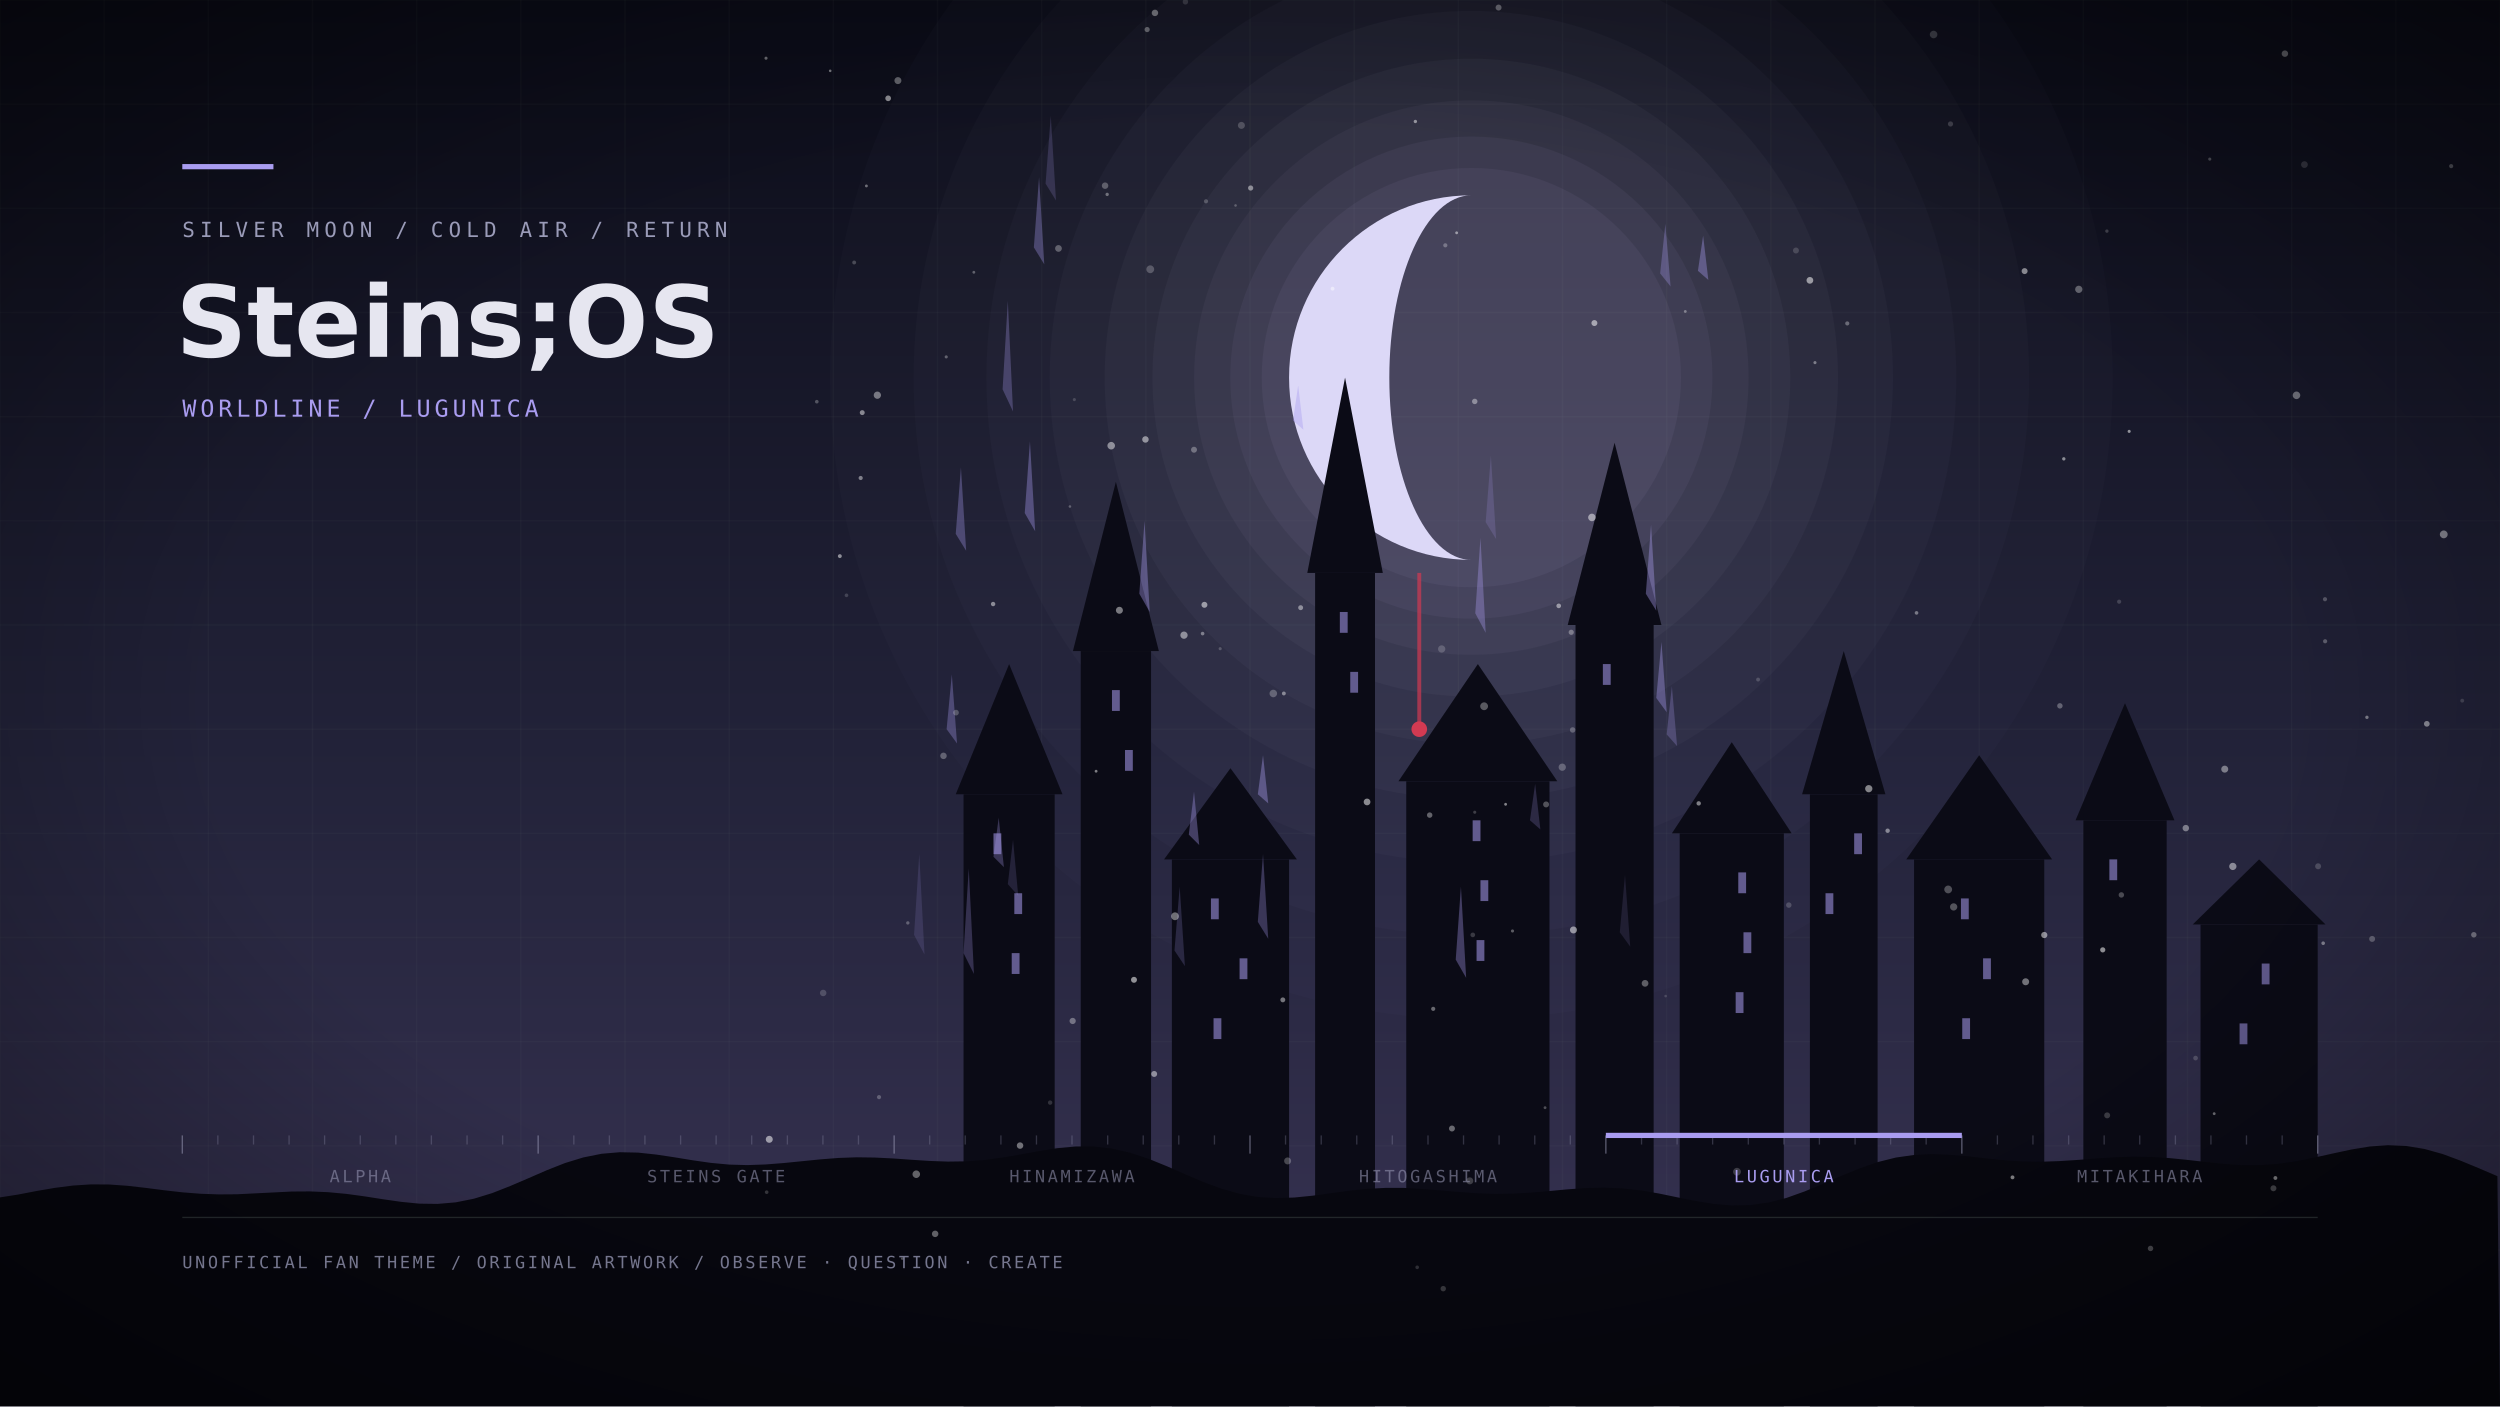
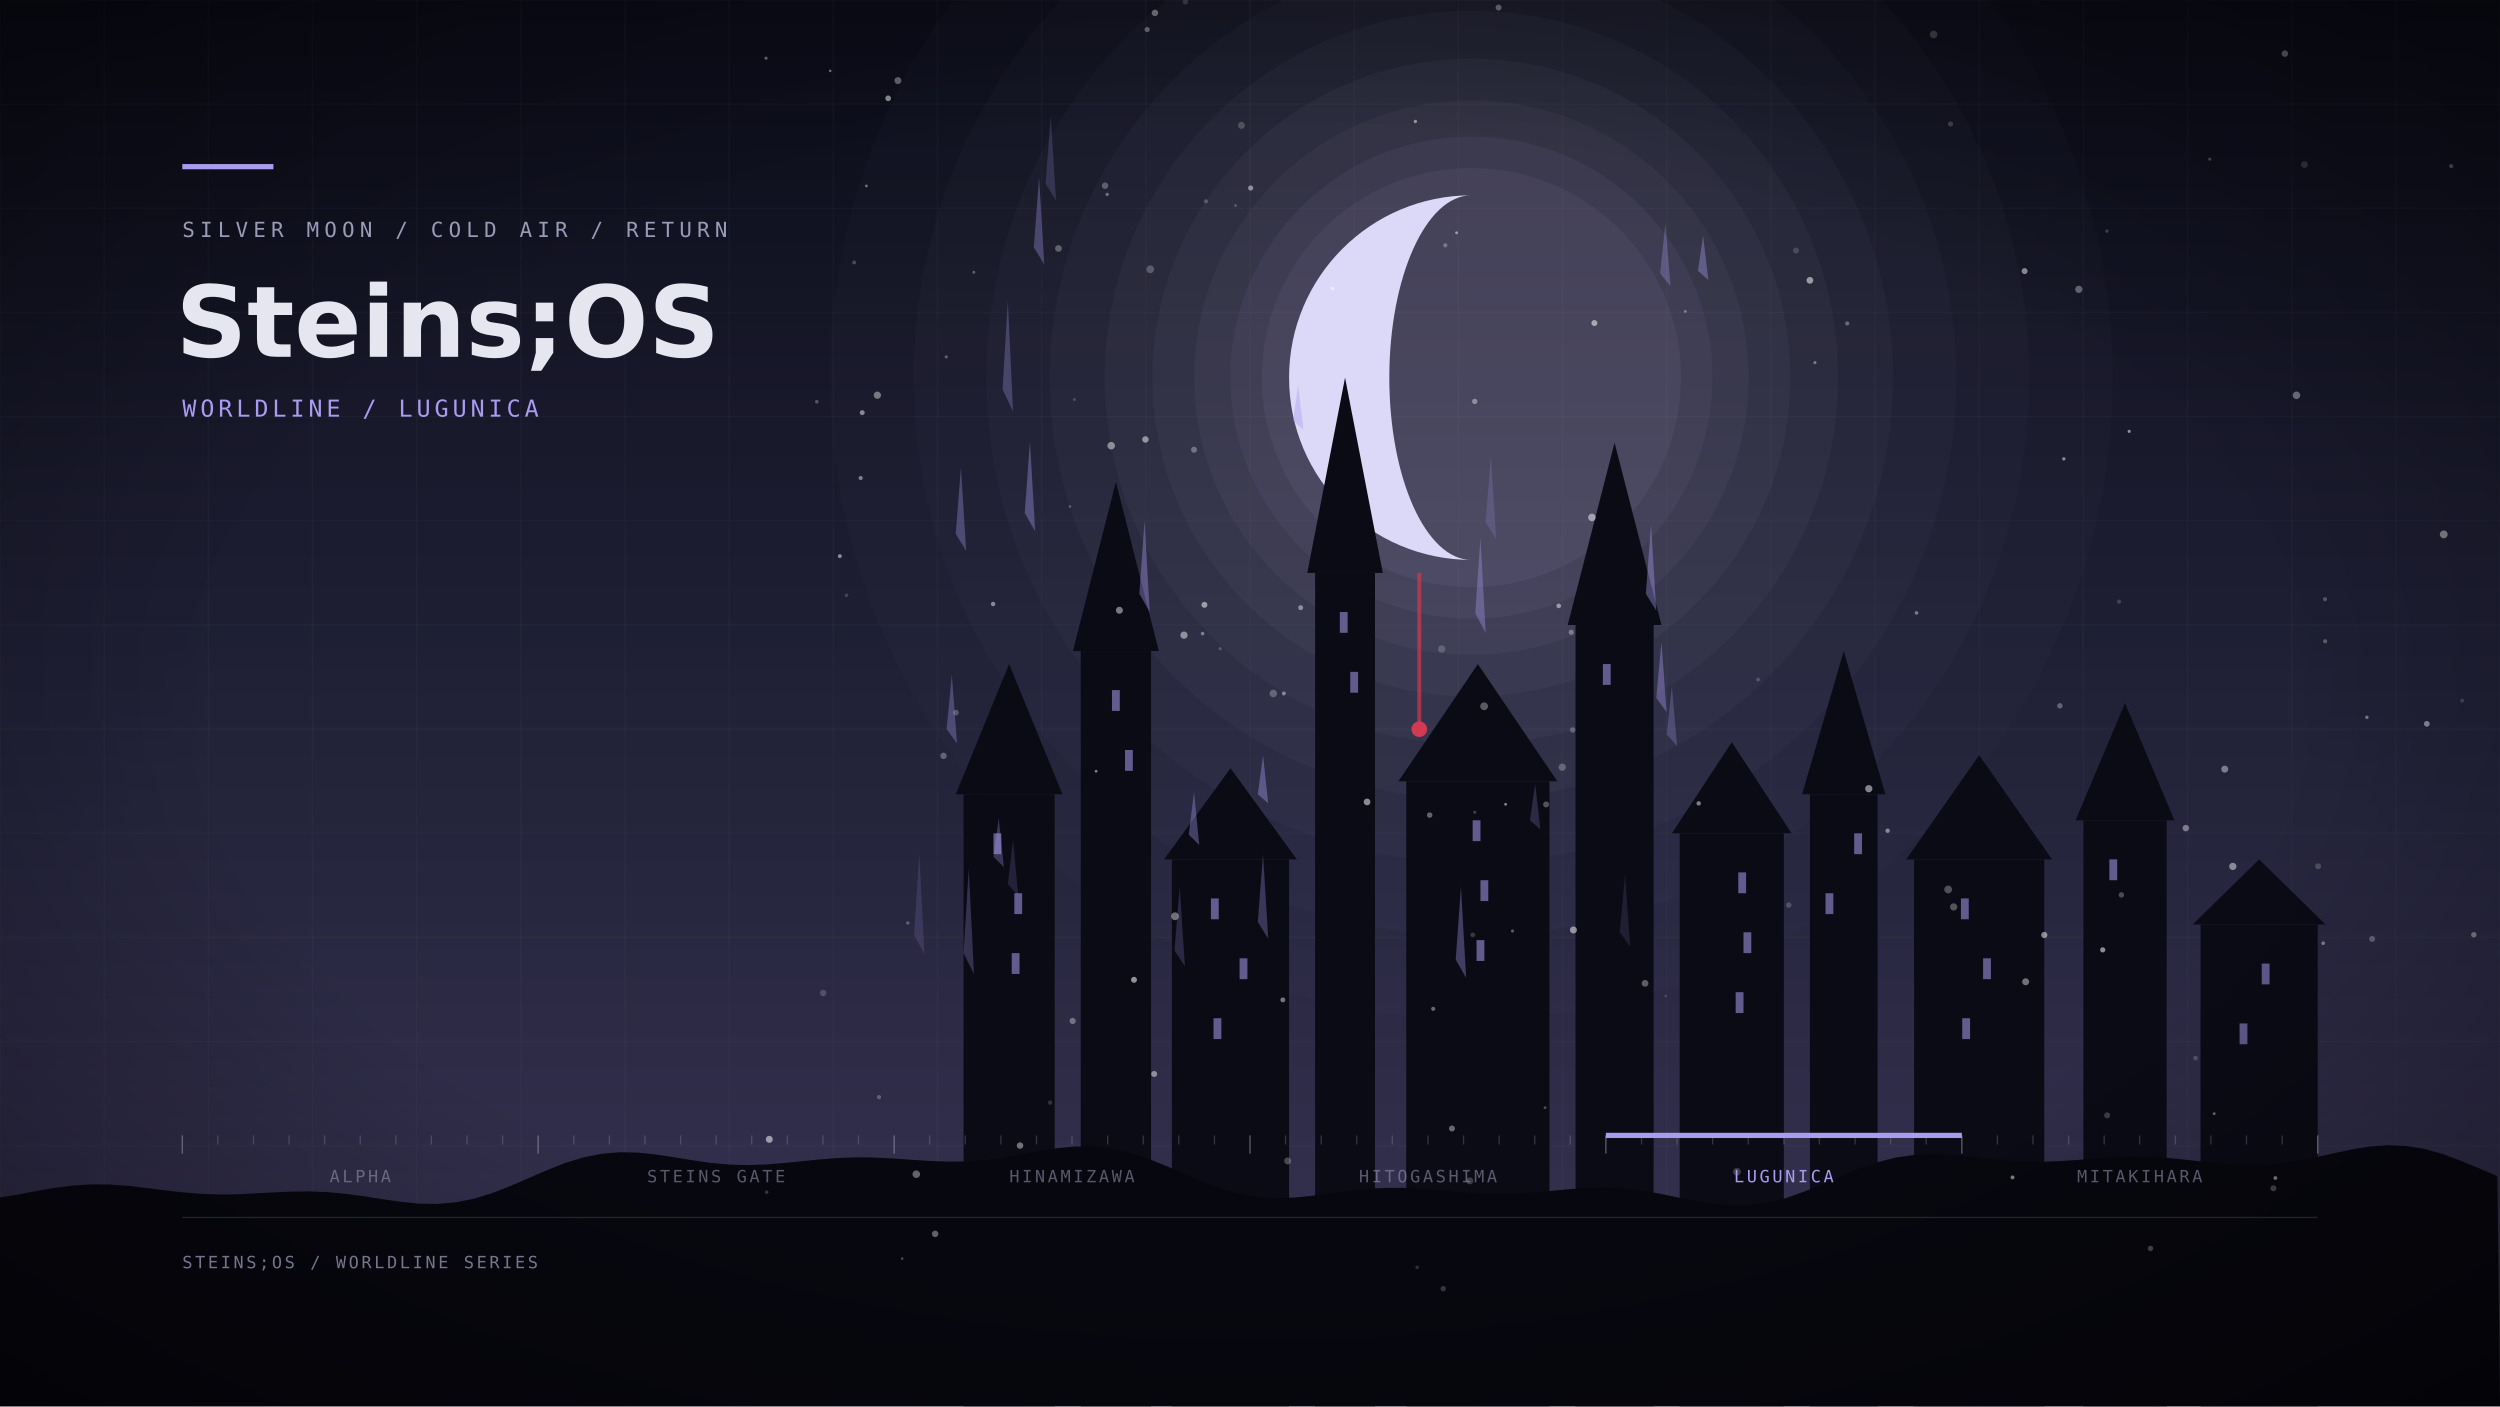
<svg xmlns="http://www.w3.org/2000/svg" width="1920" height="1080" viewBox="0 0 1920 1080">
  <defs>
    <linearGradient id="bg" x1="0" y1="0" x2="0" y2="1">
      <stop stop-color="#0b0c18" />
      <stop offset=".55" stop-color="#23233a" />
      <stop offset="1" stop-color="#3a3556" />
    </linearGradient>
    <radialGradient id="vg" cx=".5" cy=".5" r=".75">
      <stop offset=".55" stop-color="#000" stop-opacity="0" />
      <stop offset="1" stop-color="#000" stop-opacity=".55" />
    </radialGradient>
  </defs>
  <rect width="1920" height="1080" fill="url(#bg)" />
  <g stroke="#8ea098" stroke-opacity="0.045">
    <path d="M0 0V1080" />
    <path d="M80 0V1080" />
    <path d="M160 0V1080" />
    <path d="M240 0V1080" />
    <path d="M320 0V1080" />
    <path d="M400 0V1080" />
    <path d="M480 0V1080" />
    <path d="M560 0V1080" />
    <path d="M640 0V1080" />
    <path d="M720 0V1080" />
    <path d="M800 0V1080" />
    <path d="M880 0V1080" />
    <path d="M960 0V1080" />
    <path d="M1040 0V1080" />
    <path d="M1120 0V1080" />
    <path d="M1200 0V1080" />
    <path d="M1280 0V1080" />
    <path d="M1360 0V1080" />
    <path d="M1440 0V1080" />
    <path d="M1520 0V1080" />
    <path d="M1600 0V1080" />
    <path d="M1680 0V1080" />
    <path d="M1760 0V1080" />
    <path d="M1840 0V1080" />
    <path d="M1920 0V1080" />
    <path d="M0 0H1920" />
    <path d="M0 80H1920" />
    <path d="M0 160H1920" />
    <path d="M0 240H1920" />
    <path d="M0 320H1920" />
    <path d="M0 400H1920" />
    <path d="M0 480H1920" />
    <path d="M0 560H1920" />
    <path d="M0 640H1920" />
    <path d="M0 720H1920" />
    <path d="M0 800H1920" />
    <path d="M0 880H1920" />
    <path d="M0 960H1920" />
    <path d="M0 1040H1920" />
  </g>
  <circle cx="1130" cy="290" r="492.5" fill="#cfcaf5" fill-opacity="0.019" />
  <circle cx="1130" cy="290" r="428.3" fill="#cfcaf5" fill-opacity="0.023" />
  <circle cx="1130" cy="290" r="372.4" fill="#cfcaf5" fill-opacity="0.028" />
  <circle cx="1130" cy="290" r="323.8" fill="#cfcaf5" fill-opacity="0.032" />
  <circle cx="1130" cy="290" r="281.6" fill="#cfcaf5" fill-opacity="0.036" />
  <circle cx="1130" cy="290" r="244.9" fill="#cfcaf5" fill-opacity="0.040" />
  <circle cx="1130" cy="290" r="212.9" fill="#cfcaf5" fill-opacity="0.044" />
  <circle cx="1130" cy="290" r="185.1" fill="#cfcaf5" fill-opacity="0.049" />
  <circle cx="1130" cy="290" r="161.0" fill="#cfcaf5" fill-opacity="0.053" />
  <path d="M1130 150A140 140 0 0 0 1130 430A63 140 0 0 1 1130 150Z" fill="#dcd8f7" />
  <rect x="740" y="610" width="70" height="470" fill="#0b0b16" />
  <polygon points="734,610 816,610 775.0,510" fill="#0b0b16" />
  <rect x="763.0" y="640" width="6" height="16" fill="#a99cf0" fill-opacity=".55" />
  <rect x="779.0" y="686" width="6" height="16" fill="#a99cf0" fill-opacity=".55" />
  <rect x="777.0" y="732" width="6" height="16" fill="#a99cf0" fill-opacity=".55" />
  <rect x="830" y="500" width="54" height="580" fill="#0b0b16" />
  <polygon points="824,500 890,500 857.0,370" fill="#0b0b16" />
  <rect x="854.0" y="530" width="6" height="16" fill="#a99cf0" fill-opacity=".55" />
  <rect x="864.0" y="576" width="6" height="16" fill="#a99cf0" fill-opacity=".55" />
  <rect x="900" y="660" width="90" height="420" fill="#0b0b16" />
  <polygon points="894,660 996,660 945.0,590" fill="#0b0b16" />
  <rect x="930.0" y="690" width="6" height="16" fill="#a99cf0" fill-opacity=".55" />
  <rect x="952.0" y="736" width="6" height="16" fill="#a99cf0" fill-opacity=".55" />
  <rect x="932.0" y="782" width="6" height="16" fill="#a99cf0" fill-opacity=".55" />
  <rect x="1010" y="440" width="46" height="640" fill="#0b0b16" />
  <polygon points="1004,440 1062,440 1033.0,290" fill="#0b0b16" />
  <rect x="1029.0" y="470" width="6" height="16" fill="#a99cf0" fill-opacity=".55" />
  <rect x="1037.0" y="516" width="6" height="16" fill="#a99cf0" fill-opacity=".55" />
  <rect x="1080" y="600" width="110" height="480" fill="#0b0b16" />
  <polygon points="1074,600 1196,600 1135.0,510" fill="#0b0b16" />
  <rect x="1131.0" y="630" width="6" height="16" fill="#a99cf0" fill-opacity=".55" />
  <rect x="1137.0" y="676" width="6" height="16" fill="#a99cf0" fill-opacity=".55" />
  <rect x="1134.0" y="722" width="6" height="16" fill="#a99cf0" fill-opacity=".55" />
  <rect x="1210" y="480" width="60" height="600" fill="#0b0b16" />
  <polygon points="1204,480 1276,480 1240.0,340" fill="#0b0b16" />
  <rect x="1231.0" y="510" width="6" height="16" fill="#a99cf0" fill-opacity=".55" />
  <rect x="1290" y="640" width="80" height="440" fill="#0b0b16" />
  <polygon points="1284,640 1376,640 1330.0,570" fill="#0b0b16" />
  <rect x="1335.0" y="670" width="6" height="16" fill="#a99cf0" fill-opacity=".55" />
  <rect x="1339.0" y="716" width="6" height="16" fill="#a99cf0" fill-opacity=".55" />
  <rect x="1333.0" y="762" width="6" height="16" fill="#a99cf0" fill-opacity=".55" />
  <rect x="1390" y="610" width="52" height="470" fill="#0b0b16" />
  <polygon points="1384,610 1448,610 1416.0,500" fill="#0b0b16" />
  <rect x="1424.0" y="640" width="6" height="16" fill="#a99cf0" fill-opacity=".55" />
  <rect x="1402.0" y="686" width="6" height="16" fill="#a99cf0" fill-opacity=".55" />
  <rect x="1470" y="660" width="100" height="420" fill="#0b0b16" />
  <polygon points="1464,660 1576,660 1520.0,580" fill="#0b0b16" />
  <rect x="1506.0" y="690" width="6" height="16" fill="#a99cf0" fill-opacity=".55" />
  <rect x="1523.0" y="736" width="6" height="16" fill="#a99cf0" fill-opacity=".55" />
  <rect x="1507.0" y="782" width="6" height="16" fill="#a99cf0" fill-opacity=".55" />
  <rect x="1600" y="630" width="64" height="450" fill="#0b0b16" />
  <polygon points="1594,630 1670,630 1632.0,540" fill="#0b0b16" />
  <rect x="1620.0" y="660" width="6" height="16" fill="#a99cf0" fill-opacity=".55" />
  <rect x="1690" y="710" width="90" height="370" fill="#0b0b16" />
  <polygon points="1684,710 1786,710 1735.0,660" fill="#0b0b16" />
  <rect x="1737.0" y="740" width="6" height="16" fill="#a99cf0" fill-opacity=".55" />
  <rect x="1720.0" y="786" width="6" height="16" fill="#a99cf0" fill-opacity=".55" />
  <polygon points="0.0,919.6 14.0,917.4 28.0,914.7 42.0,912.3 56.0,910.5 70.0,909.6 84.0,909.7 98.0,910.7 112.0,912.3 126.0,914.1 140.0,915.7 154.0,916.8 168.0,917.3 182.0,917.2 196.0,916.5 210.0,915.8 224.0,915.1 238.0,915.0 252.0,915.6 266.0,916.9 280.0,918.8 294.0,921.0 308.0,923.0 322.0,924.4 336.0,924.6 350.0,923.4 364.0,920.6 378.0,916.3 392.0,910.8 406.0,904.8 420.0,898.7 434.0,893.2 448.0,888.9 462.0,886.1 476.0,884.9 490.0,885.2 504.0,886.7 518.0,888.8 532.0,891.1 546.0,893.1 560.0,894.4 574.0,894.8 588.0,894.3 602.0,893.2 616.0,891.8 630.0,890.4 644.0,889.3 658.0,888.8 672.0,889.0 686.0,889.7 700.0,890.7 714.0,891.6 728.0,892.1 742.0,891.9 756.0,890.9 770.0,889.0 784.0,886.6 798.0,884.0 812.0,881.8 826.0,880.5 840.0,880.5 854.0,882.1 868.0,885.3 882.0,889.9 896.0,895.6 910.0,901.7 924.0,907.7 938.0,912.9 952.0,916.8 966.0,919.3 980.0,920.1 994.0,919.7 1008.0,918.3 1022.0,916.4 1036.0,914.5 1050.0,913.0 1064.0,912.3 1078.0,912.3 1092.0,913.1 1106.0,914.2 1120.0,915.4 1134.0,916.4 1148.0,916.9 1162.0,916.7 1176.0,915.9 1190.0,914.7 1204.0,913.4 1218.0,912.4 1232.0,912.1 1246.0,912.7 1260.0,914.2 1274.0,916.6 1288.0,919.5 1302.0,922.3 1316.0,924.6 1330.0,925.8 1344.0,925.5 1358.0,923.6 1372.0,920.0 1386.0,915.0 1400.0,909.2 1414.0,903.1 1428.0,897.4 1442.0,892.5 1456.0,889.0 1470.0,887.0 1484.0,886.3 1498.0,886.9 1512.0,888.1 1526.0,889.7 1540.0,891.1 1554.0,892.0 1568.0,892.2 1582.0,891.7 1596.0,890.8 1610.0,889.7 1624.0,888.8 1638.0,888.3 1652.0,888.5 1666.0,889.4 1680.0,890.8 1694.0,892.4 1708.0,893.9 1722.0,894.8 1736.0,894.8 1750.0,893.8 1764.0,891.8 1778.0,888.9 1792.0,885.8 1806.0,882.8 1820.0,880.5 1834.0,879.5 1848.0,880.1 1862.0,882.4 1876.0,886.3 1890.0,891.5 1904.0,897.3 1918.0,903.3 1920,1080 0,1080" fill="#07070f" fill-opacity="1.0" />
  <path d="M1090 440V560" stroke="#d23a52" stroke-opacity=".7" stroke-width="3" />
  <circle cx="1090" cy="560" r="6" fill="#d23a52" />
  <polygon points="1284,527 1288,573 1280,564" fill="#a99cf0" fill-opacity="0.26" />
  <polygon points="1179,602 1183,637 1175,630" fill="#a99cf0" fill-opacity="0.21" />
  <polygon points="1268,403 1272,469 1264,456" fill="#a99cf0" fill-opacity="0.39" />
  <polygon points="1276,493 1280,547 1272,536" fill="#a99cf0" fill-opacity="0.38" />
  <polygon points="1137,413 1141,486 1133,471" fill="#a99cf0" fill-opacity="0.36" />
  <polygon points="970,580 974,617 966,610" fill="#a99cf0" fill-opacity="0.39" />
  <polygon points="774,231 778,316 770,299" fill="#a99cf0" fill-opacity="0.29" />
  <polygon points="706,656 710,733 702,718" fill="#a99cf0" fill-opacity="0.15" />
  <polygon points="778,645 782,688 774,679" fill="#a99cf0" fill-opacity="0.16" />
  <polygon points="738,359 742,423 734,410" fill="#a99cf0" fill-opacity="0.33" />
  <polygon points="906,681 910,742 902,730" fill="#a99cf0" fill-opacity="0.20" />
  <polygon points="1122,681 1126,751 1118,737" fill="#a99cf0" fill-opacity="0.35" />
  <polygon points="767,628 771,666 763,658" fill="#a99cf0" fill-opacity="0.29" />
  <polygon points="744,667 748,748 740,732" fill="#a99cf0" fill-opacity="0.26" />
  <polygon points="970,656 974,721 966,708" fill="#a99cf0" fill-opacity="0.30" />
  <polygon points="917,608 921,649 913,641" fill="#a99cf0" fill-opacity="0.36" />
  <polygon points="1248,672 1252,727 1244,716" fill="#a99cf0" fill-opacity="0.13" />
  <polygon points="798,136 802,203 794,190" fill="#a99cf0" fill-opacity="0.33" />
  <polygon points="807,89 811,154 803,141" fill="#a99cf0" fill-opacity="0.19" />
  <polygon points="997,296 1001,330 993,323" fill="#a99cf0" fill-opacity="0.40" />
  <polygon points="879,400 883,470 875,456" fill="#a99cf0" fill-opacity="0.38" />
  <polygon points="731,518 735,571 727,560" fill="#a99cf0" fill-opacity="0.32" />
  <polygon points="1308,181 1312,215 1304,208" fill="#a99cf0" fill-opacity="0.38" />
  <polygon points="791,339 795,408 787,394" fill="#a99cf0" fill-opacity="0.37" />
  <polygon points="1145,350 1149,414 1141,401" fill="#a99cf0" fill-opacity="0.19" />
  <polygon points="1279,172 1283,220 1275,210" fill="#a99cf0" fill-opacity="0.31" />
  <circle cx="1108.4" cy="989.7" r="2.1" fill="#ffffff" fill-opacity="0.19" />
  <circle cx="673.8" cy="303.5" r="2.8" fill="#ffffff" fill-opacity="0.41" />
  <circle cx="1876.8" cy="410.4" r="3.0" fill="#ffffff" fill-opacity="0.45" />
  <circle cx="1496.2" cy="683.1" r="3.0" fill="#ffffff" fill-opacity="0.28" />
  <circle cx="783.4" cy="879.8" r="2.5" fill="#ffffff" fill-opacity="0.42" />
  <circle cx="926.2" cy="154.6" r="1.6" fill="#ffffff" fill-opacity="0.22" />
  <circle cx="1023.4" cy="221.7" r="1.5" fill="#ffffff" fill-opacity="0.45" />
  <circle cx="1350.2" cy="521.9" r="1.5" fill="#ffffff" fill-opacity="0.18" />
  <circle cx="1199.8" cy="589.2" r="2.8" fill="#ffffff" fill-opacity="0.26" />
  <circle cx="1485.0" cy="26.5" r="2.9" fill="#ffffff" fill-opacity="0.21" />
  <circle cx="881.0" cy="22.7" r="2.0" fill="#ffffff" fill-opacity="0.35" />
  <circle cx="1627.5" cy="462.1" r="1.6" fill="#ffffff" fill-opacity="0.17" />
  <circle cx="637.6" cy="54.4" r="1.0" fill="#ffffff" fill-opacity="0.46" />
  <circle cx="588.3" cy="44.7" r="1.2" fill="#ffffff" fill-opacity="0.41" />
  <circle cx="1435.2" cy="605.7" r="2.8" fill="#ffffff" fill-opacity="0.49" />
  <circle cx="948.9" cy="157.8" r="1.0" fill="#ffffff" fill-opacity="0.25" />
  <circle cx="1618.3" cy="856.6" r="2.3" fill="#ffffff" fill-opacity="0.21" />
  <circle cx="917.0" cy="345.4" r="2.3" fill="#ffffff" fill-opacity="0.31" />
  <circle cx="1107.2" cy="498.4" r="2.8" fill="#ffffff" fill-opacity="0.19" />
  <circle cx="632.2" cy="762.6" r="2.5" fill="#ffffff" fill-opacity="0.18" />
  <circle cx="1500.4" cy="696.5" r="2.8" fill="#ffffff" fill-opacity="0.30" />
  <circle cx="590.8" cy="875.0" r="2.7" fill="#ffffff" fill-opacity="0.53" />
  <circle cx="1570.0" cy="718.1" r="2.4" fill="#ffffff" fill-opacity="0.50" />
  <circle cx="902.4" cy="703.7" r="3.0" fill="#ffffff" fill-opacity="0.41" />
  <circle cx="1714.8" cy="665.4" r="2.8" fill="#ffffff" fill-opacity="0.46" />
  <circle cx="1697.1" cy="122.2" r="1.2" fill="#ffffff" fill-opacity="0.28" />
  <circle cx="812.9" cy="190.8" r="2.6" fill="#ffffff" fill-opacity="0.30" />
  <circle cx="1780.3" cy="665.3" r="2.3" fill="#ffffff" fill-opacity="0.19" />
  <circle cx="682.1" cy="75.5" r="2.2" fill="#ffffff" fill-opacity="0.53" />
  <circle cx="724.6" cy="580.5" r="2.5" fill="#ffffff" fill-opacity="0.29" />
  <circle cx="985.2" cy="767.9" r="1.9" fill="#ffffff" fill-opacity="0.43" />
  <circle cx="821.7" cy="389.0" r="1.0" fill="#ffffff" fill-opacity="0.27" />
  <circle cx="1700.5" cy="855.3" r="1.1" fill="#ffffff" fill-opacity="0.42" />
  <circle cx="645.0" cy="427.1" r="1.5" fill="#ffffff" fill-opacity="0.50" />
  <circle cx="726.7" cy="274.1" r="1.2" fill="#ffffff" fill-opacity="0.31" />
  <circle cx="1100.7" cy="774.8" r="1.6" fill="#ffffff" fill-opacity="0.38" />
  <circle cx="650.1" cy="457.2" r="1.4" fill="#ffffff" fill-opacity="0.17" />
  <circle cx="1471.9" cy="470.7" r="1.4" fill="#ffffff" fill-opacity="0.39" />
  <circle cx="925.0" cy="464.5" r="2.3" fill="#ffffff" fill-opacity="0.52" />
  <circle cx="1207.8" cy="560.6" r="2.1" fill="#ffffff" fill-opacity="0.25" />
  <circle cx="1882.5" cy="127.6" r="1.6" fill="#ffffff" fill-opacity="0.30" />
  <circle cx="1596.5" cy="222.2" r="2.8" fill="#ffffff" fill-opacity="0.34" />
  <circle cx="1132.6" cy="308.3" r="2.1" fill="#ffffff" fill-opacity="0.39" />
  <circle cx="806.5" cy="846.8" r="1.7" fill="#ffffff" fill-opacity="0.16" />
  <circle cx="953.4" cy="96.3" r="2.7" fill="#ffffff" fill-opacity="0.20" />
  <circle cx="1784.2" cy="724.4" r="1.4" fill="#ffffff" fill-opacity="0.42" />
  <circle cx="1708.6" cy="590.7" r="2.7" fill="#ffffff" fill-opacity="0.41" />
  <circle cx="1746.0" cy="912.6" r="2.3" fill="#ffffff" fill-opacity="0.26" />
  <circle cx="588.8" cy="915.6" r="1.4" fill="#ffffff" fill-opacity="0.18" />
  <circle cx="1754.8" cy="41.2" r="2.5" fill="#ffffff" fill-opacity="0.38" />
  <circle cx="1785.6" cy="460.2" r="1.6" fill="#ffffff" fill-opacity="0.25" />
  <circle cx="661.0" cy="367.1" r="1.6" fill="#ffffff" fill-opacity="0.44" />
  <circle cx="1098.0" cy="626.0" r="2.1" fill="#ffffff" fill-opacity="0.36" />
  <circle cx="1763.7" cy="303.6" r="2.9" fill="#ffffff" fill-opacity="0.39" />
  <circle cx="1118.7" cy="178.8" r="1.1" fill="#ffffff" fill-opacity="0.48" />
  <circle cx="853.4" cy="342.3" r="2.9" fill="#ffffff" fill-opacity="0.47" />
  <circle cx="850.3" cy="149.3" r="1.3" fill="#ffffff" fill-opacity="0.36" />
  <circle cx="1110.0" cy="188.4" r="1.6" fill="#ffffff" fill-opacity="0.28" />
  <circle cx="910.4" cy="1.4" r="2.1" fill="#ffffff" fill-opacity="0.16" />
  <circle cx="1263.4" cy="755.2" r="2.6" fill="#ffffff" fill-opacity="0.34" />
  <circle cx="1618.1" cy="177.5" r="1.3" fill="#ffffff" fill-opacity="0.21" />
  <circle cx="1651.6" cy="958.8" r="2.1" fill="#ffffff" fill-opacity="0.28" />
  <circle cx="1747.5" cy="904.7" r="1.5" fill="#ffffff" fill-opacity="0.49" />
  <circle cx="1891.0" cy="538.1" r="1.5" fill="#ffffff" fill-opacity="0.16" />
  <circle cx="675.1" cy="842.6" r="1.6" fill="#ffffff" fill-opacity="0.25" />
  <circle cx="689.6" cy="61.9" r="2.7" fill="#ffffff" fill-opacity="0.36" />
  <circle cx="998.9" cy="466.7" r="1.9" fill="#ffffff" fill-opacity="0.44" />
  <circle cx="1635.2" cy="331.3" r="1.2" fill="#ffffff" fill-opacity="0.53" />
  <circle cx="734.2" cy="547.3" r="2.2" fill="#ffffff" fill-opacity="0.24" />
  <circle cx="909.3" cy="487.8" r="2.8" fill="#ffffff" fill-opacity="0.47" />
  <circle cx="1087.0" cy="93.3" r="1.3" fill="#ffffff" fill-opacity="0.49" />
  <circle cx="1379.3" cy="192.4" r="2.3" fill="#ffffff" fill-opacity="0.16" />
  <circle cx="887.0" cy="9.9" r="2.5" fill="#ffffff" fill-opacity="0.41" />
  <circle cx="1821.8" cy="721.1" r="2.3" fill="#ffffff" fill-opacity="0.28" />
  <circle cx="923.6" cy="486.6" r="1.4" fill="#ffffff" fill-opacity="0.39" />
  <circle cx="1555.7" cy="754.0" r="2.7" fill="#ffffff" fill-opacity="0.42" />
  <circle cx="1817.8" cy="550.9" r="1.3" fill="#ffffff" fill-opacity="0.41" />
  <circle cx="1449.7" cy="638.0" r="1.7" fill="#ffffff" fill-opacity="0.45" />
  <circle cx="747.9" cy="209.1" r="1.1" fill="#ffffff" fill-opacity="0.31" />
  <circle cx="703.7" cy="901.8" r="2.9" fill="#ffffff" fill-opacity="0.37" />
  <circle cx="1186.6" cy="850.7" r="1.1" fill="#ffffff" fill-opacity="0.28" />
  <circle cx="1222.6" cy="397.4" r="2.9" fill="#ffffff" fill-opacity="0.49" />
  <circle cx="718.2" cy="947.6" r="2.5" fill="#ffffff" fill-opacity="0.36" />
  <circle cx="1131.1" cy="718.0" r="1.8" fill="#ffffff" fill-opacity="0.19" />
  <circle cx="1585.0" cy="352.4" r="1.3" fill="#ffffff" fill-opacity="0.49" />
  <circle cx="1686.2" cy="812.6" r="1.8" fill="#ffffff" fill-opacity="0.19" />
  <circle cx="697.2" cy="708.8" r="1.3" fill="#ffffff" fill-opacity="0.27" />
  <circle cx="1206.7" cy="485.6" r="2.0" fill="#ffffff" fill-opacity="0.32" />
  <circle cx="1629.2" cy="687.3" r="2.1" fill="#ffffff" fill-opacity="0.26" />
  <circle cx="883.4" cy="206.8" r="3.0" fill="#ffffff" fill-opacity="0.23" />
  <circle cx="1049.9" cy="615.9" r="2.6" fill="#ffffff" fill-opacity="0.52" />
  <circle cx="1088.4" cy="973.3" r="1.4" fill="#ffffff" fill-opacity="0.16" />
  <circle cx="1678.7" cy="636.0" r="2.5" fill="#ffffff" fill-opacity="0.40" />
  <circle cx="848.7" cy="142.6" r="2.5" fill="#ffffff" fill-opacity="0.28" />
  <circle cx="762.7" cy="463.9" r="1.7" fill="#ffffff" fill-opacity="0.47" />
  <circle cx="960.5" cy="144.4" r="2.0" fill="#ffffff" fill-opacity="0.46" />
  <circle cx="825.1" cy="306.9" r="1.2" fill="#ffffff" fill-opacity="0.17" />
  <circle cx="841.8" cy="592.3" r="1.1" fill="#ffffff" fill-opacity="0.47" />
  <circle cx="879.7" cy="337.5" r="2.5" fill="#ffffff" fill-opacity="0.49" />
  <circle cx="1128.8" cy="906.9" r="2.7" fill="#ffffff" fill-opacity="0.21" />
  <circle cx="656.0" cy="201.6" r="1.5" fill="#ffffff" fill-opacity="0.22" />
  <circle cx="1390.0" cy="215.3" r="2.6" fill="#ffffff" fill-opacity="0.53" />
  <circle cx="1187.4" cy="617.8" r="2.3" fill="#ffffff" fill-opacity="0.29" />
  <circle cx="1554.9" cy="208.2" r="2.3" fill="#ffffff" fill-opacity="0.51" />
  <circle cx="662.2" cy="316.9" r="1.9" fill="#ffffff" fill-opacity="0.48" />
  <circle cx="1139.8" cy="542.4" r="3.0" fill="#ffffff" fill-opacity="0.32" />
  <circle cx="1115.1" cy="866.7" r="2.3" fill="#ffffff" fill-opacity="0.38" />
  <circle cx="977.9" cy="532.6" r="2.9" fill="#ffffff" fill-opacity="0.26" />
  <circle cx="1161.6" cy="715.0" r="1.2" fill="#ffffff" fill-opacity="0.33" />
  <circle cx="870.9" cy="752.5" r="2.3" fill="#ffffff" fill-opacity="0.55" />
  <circle cx="1132.6" cy="623.8" r="1.2" fill="#ffffff" fill-opacity="0.21" />
  <circle cx="1304.6" cy="617.0" r="1.7" fill="#ffffff" fill-opacity="0.47" />
  <circle cx="1393.9" cy="278.5" r="1.2" fill="#ffffff" fill-opacity="0.39" />
  <circle cx="1197.1" cy="465.3" r="1.8" fill="#ffffff" fill-opacity="0.48" />
  <circle cx="1769.8" cy="126.4" r="2.6" fill="#ffffff" fill-opacity="0.17" />
  <circle cx="1373.8" cy="695.1" r="2.1" fill="#ffffff" fill-opacity="0.19" />
  <circle cx="886.4" cy="824.8" r="2.3" fill="#ffffff" fill-opacity="0.47" />
  <circle cx="988.9" cy="891.6" r="2.7" fill="#ffffff" fill-opacity="0.25" />
  <circle cx="1156.3" cy="617.7" r="1.1" fill="#ffffff" fill-opacity="0.49" />
  <circle cx="1785.7" cy="492.5" r="1.6" fill="#ffffff" fill-opacity="0.28" />
  <circle cx="937.1" cy="498.2" r="1.2" fill="#ffffff" fill-opacity="0.21" />
  <circle cx="627.3" cy="308.5" r="1.4" fill="#ffffff" fill-opacity="0.26" />
  <circle cx="1498.0" cy="95.2" r="2.0" fill="#ffffff" fill-opacity="0.20" />
  <circle cx="1150.9" cy="5.8" r="2.3" fill="#ffffff" fill-opacity="0.35" />
  <circle cx="1224.5" cy="248.1" r="2.3" fill="#ffffff" fill-opacity="0.53" />
  <circle cx="859.7" cy="468.7" r="2.7" fill="#ffffff" fill-opacity="0.45" />
  <circle cx="1545.6" cy="904.2" r="1.5" fill="#ffffff" fill-opacity="0.50" />
  <circle cx="1294.3" cy="239.2" r="1.1" fill="#ffffff" fill-opacity="0.35" />
  <circle cx="1418.7" cy="248.4" r="1.6" fill="#ffffff" fill-opacity="0.32" />
  <circle cx="1899.9" cy="717.9" r="2.1" fill="#ffffff" fill-opacity="0.39" />
  <circle cx="692.9" cy="966.6" r="1.0" fill="#ffffff" fill-opacity="0.29" />
  <circle cx="1614.9" cy="729.5" r="2.0" fill="#ffffff" fill-opacity="0.53" />
  <circle cx="823.8" cy="784.1" r="2.4" fill="#ffffff" fill-opacity="0.34" />
  <circle cx="1863.8" cy="555.9" r="2.2" fill="#ffffff" fill-opacity="0.47" />
  <circle cx="1279.2" cy="765.0" r="1.0" fill="#ffffff" fill-opacity="0.16" />
  <circle cx="1208.4" cy="714.2" r="2.7" fill="#ffffff" fill-opacity="0.51" />
  <circle cx="665.4" cy="142.8" r="1.1" fill="#ffffff" fill-opacity="0.39" />
  <circle cx="1582.0" cy="542.1" r="2.1" fill="#ffffff" fill-opacity="0.30" />
  <circle cx="1334.0" cy="899.9" r="3.0" fill="#ffffff" fill-opacity="0.20" />
  <circle cx="986.0" cy="532.6" r="1.5" fill="#ffffff" fill-opacity="0.43" />
  <rect width="1920" height="1080" fill="url(#vg)" />
  <path d="M140 128h70" stroke="#a99cf0" stroke-width="4" />
  <text x="140" y="182" fill="#9a9bb8" font-family="DejaVu Sans Mono" font-size="16" letter-spacing="4">SILVER MOON / COLD AIR / RETURN</text>
  <text x="135" y="274" fill="#e6e6f0" font-family="DejaVu Sans" font-size="76" font-weight="bold">Steins;OS</text>
  <text x="140" y="320" fill="#a99cf0" font-family="DejaVu Sans Mono" font-size="18" letter-spacing="3">WORLDLINE / LUGUNICA</text>
  <path d="M140.0 872v14" stroke="#9a9bb8" stroke-opacity="0.55" />
  <path d="M167.3 872v7" stroke="#9a9bb8" stroke-opacity="0.28" />
  <path d="M194.7 872v7" stroke="#9a9bb8" stroke-opacity="0.28" />
  <path d="M222.0 872v7" stroke="#9a9bb8" stroke-opacity="0.28" />
  <path d="M249.3 872v7" stroke="#9a9bb8" stroke-opacity="0.28" />
  <path d="M276.7 872v7" stroke="#9a9bb8" stroke-opacity="0.28" />
  <path d="M304.0 872v7" stroke="#9a9bb8" stroke-opacity="0.28" />
  <path d="M331.3 872v7" stroke="#9a9bb8" stroke-opacity="0.28" />
  <path d="M358.7 872v7" stroke="#9a9bb8" stroke-opacity="0.28" />
  <path d="M386.0 872v7" stroke="#9a9bb8" stroke-opacity="0.28" />
  <path d="M413.3 872v14" stroke="#9a9bb8" stroke-opacity="0.55" />
  <path d="M440.7 872v7" stroke="#9a9bb8" stroke-opacity="0.28" />
  <path d="M468.0 872v7" stroke="#9a9bb8" stroke-opacity="0.28" />
  <path d="M495.3 872v7" stroke="#9a9bb8" stroke-opacity="0.28" />
  <path d="M522.7 872v7" stroke="#9a9bb8" stroke-opacity="0.28" />
  <path d="M550.0 872v7" stroke="#9a9bb8" stroke-opacity="0.28" />
  <path d="M577.3 872v7" stroke="#9a9bb8" stroke-opacity="0.28" />
  <path d="M604.7 872v7" stroke="#9a9bb8" stroke-opacity="0.28" />
  <path d="M632.0 872v7" stroke="#9a9bb8" stroke-opacity="0.28" />
  <path d="M659.3 872v7" stroke="#9a9bb8" stroke-opacity="0.28" />
  <path d="M686.7 872v14" stroke="#9a9bb8" stroke-opacity="0.55" />
  <path d="M714.0 872v7" stroke="#9a9bb8" stroke-opacity="0.28" />
  <path d="M741.3 872v7" stroke="#9a9bb8" stroke-opacity="0.28" />
  <path d="M768.7 872v7" stroke="#9a9bb8" stroke-opacity="0.28" />
  <path d="M796.0 872v7" stroke="#9a9bb8" stroke-opacity="0.28" />
  <path d="M823.3 872v7" stroke="#9a9bb8" stroke-opacity="0.28" />
  <path d="M850.7 872v7" stroke="#9a9bb8" stroke-opacity="0.28" />
  <path d="M878.0 872v7" stroke="#9a9bb8" stroke-opacity="0.28" />
  <path d="M905.3 872v7" stroke="#9a9bb8" stroke-opacity="0.28" />
  <path d="M932.7 872v7" stroke="#9a9bb8" stroke-opacity="0.28" />
  <path d="M960.0 872v14" stroke="#9a9bb8" stroke-opacity="0.55" />
  <path d="M987.3 872v7" stroke="#9a9bb8" stroke-opacity="0.28" />
  <path d="M1014.7 872v7" stroke="#9a9bb8" stroke-opacity="0.28" />
  <path d="M1042.0 872v7" stroke="#9a9bb8" stroke-opacity="0.28" />
  <path d="M1069.3 872v7" stroke="#9a9bb8" stroke-opacity="0.28" />
  <path d="M1096.7 872v7" stroke="#9a9bb8" stroke-opacity="0.28" />
  <path d="M1124.0 872v7" stroke="#9a9bb8" stroke-opacity="0.28" />
  <path d="M1151.3 872v7" stroke="#9a9bb8" stroke-opacity="0.28" />
  <path d="M1178.7 872v7" stroke="#9a9bb8" stroke-opacity="0.28" />
  <path d="M1206.0 872v7" stroke="#9a9bb8" stroke-opacity="0.28" />
  <path d="M1233.3 872v14" stroke="#9a9bb8" stroke-opacity="0.55" />
  <path d="M1260.7 872v7" stroke="#9a9bb8" stroke-opacity="0.28" />
  <path d="M1288.0 872v7" stroke="#9a9bb8" stroke-opacity="0.28" />
  <path d="M1315.3 872v7" stroke="#9a9bb8" stroke-opacity="0.28" />
  <path d="M1342.7 872v7" stroke="#9a9bb8" stroke-opacity="0.28" />
  <path d="M1370.0 872v7" stroke="#9a9bb8" stroke-opacity="0.28" />
  <path d="M1397.3 872v7" stroke="#9a9bb8" stroke-opacity="0.28" />
  <path d="M1424.7 872v7" stroke="#9a9bb8" stroke-opacity="0.28" />
  <path d="M1452.0 872v7" stroke="#9a9bb8" stroke-opacity="0.28" />
  <path d="M1479.3 872v7" stroke="#9a9bb8" stroke-opacity="0.28" />
  <path d="M1506.7 872v14" stroke="#9a9bb8" stroke-opacity="0.55" />
  <path d="M1534.0 872v7" stroke="#9a9bb8" stroke-opacity="0.28" />
  <path d="M1561.3 872v7" stroke="#9a9bb8" stroke-opacity="0.28" />
  <path d="M1588.7 872v7" stroke="#9a9bb8" stroke-opacity="0.28" />
  <path d="M1616.0 872v7" stroke="#9a9bb8" stroke-opacity="0.28" />
  <path d="M1643.3 872v7" stroke="#9a9bb8" stroke-opacity="0.28" />
  <path d="M1670.7 872v7" stroke="#9a9bb8" stroke-opacity="0.28" />
  <path d="M1698.0 872v7" stroke="#9a9bb8" stroke-opacity="0.28" />
  <path d="M1725.3 872v7" stroke="#9a9bb8" stroke-opacity="0.28" />
  <path d="M1752.7 872v7" stroke="#9a9bb8" stroke-opacity="0.28" />
  <path d="M1780.0 872v14" stroke="#9a9bb8" stroke-opacity="0.55" />
  <path d="M1233.3 872H1506.7" stroke="#a99cf0" stroke-width="4" />
  <text x="276.7" y="908" text-anchor="middle" fill="#9a9bb8" fill-opacity="0.55" font-family="DejaVu Sans Mono" font-size="13" letter-spacing="2">ALPHA</text>
  <text x="550.0" y="908" text-anchor="middle" fill="#9a9bb8" fill-opacity="0.55" font-family="DejaVu Sans Mono" font-size="13" letter-spacing="2">STEINS GATE</text>
  <text x="823.3" y="908" text-anchor="middle" fill="#9a9bb8" fill-opacity="0.55" font-family="DejaVu Sans Mono" font-size="13" letter-spacing="2">HINAMIZAWA</text>
  <text x="1096.7" y="908" text-anchor="middle" fill="#9a9bb8" fill-opacity="0.55" font-family="DejaVu Sans Mono" font-size="13" letter-spacing="2">HITOGASHIMA</text>
  <text x="1370.0" y="908" text-anchor="middle" fill="#a99cf0" fill-opacity="1" font-family="DejaVu Sans Mono" font-size="13" letter-spacing="2">LUGUNICA</text>
  <text x="1643.3" y="908" text-anchor="middle" fill="#9a9bb8" fill-opacity="0.55" font-family="DejaVu Sans Mono" font-size="13" letter-spacing="2">MITAKIHARA</text>
  <path d="M140 935H1780" stroke="#8ea098" stroke-opacity=".2" />
-   <text x="140" y="974" fill="#9a9bb8" fill-opacity=".75" font-family="DejaVu Sans Mono" font-size="13" letter-spacing="2">UNOFFICIAL FAN THEME / ORIGINAL ARTWORK / OBSERVE · QUESTION · CREATE</text>
+   <text x="140" y="974" fill="#9a9bb8" fill-opacity=".75" font-family="DejaVu Sans Mono" font-size="13" letter-spacing="2">STEINS;OS / WORLDLINE SERIES</text>
</svg>
